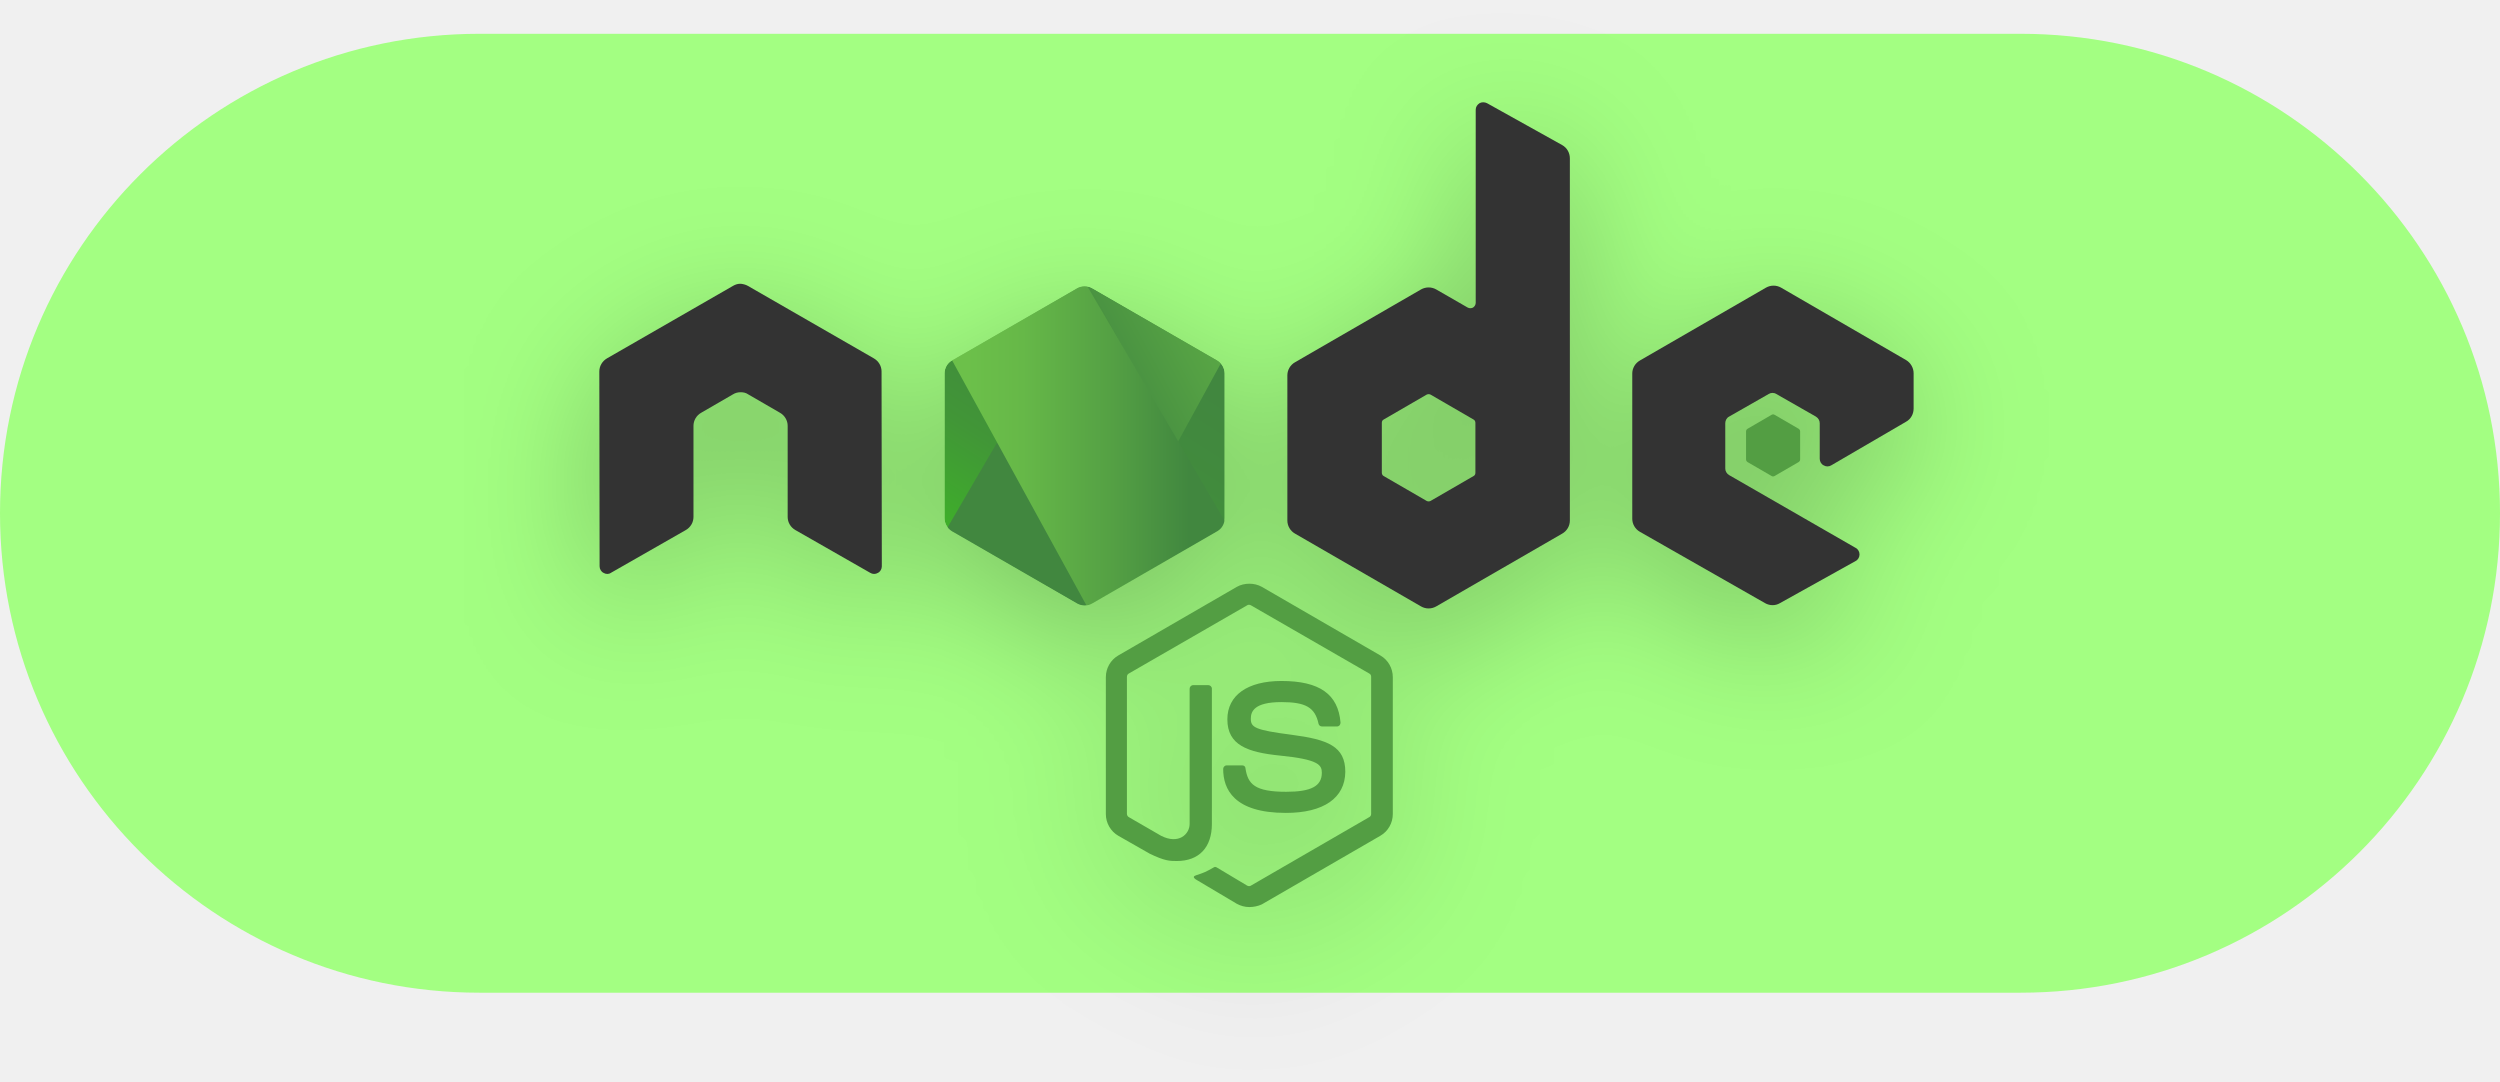
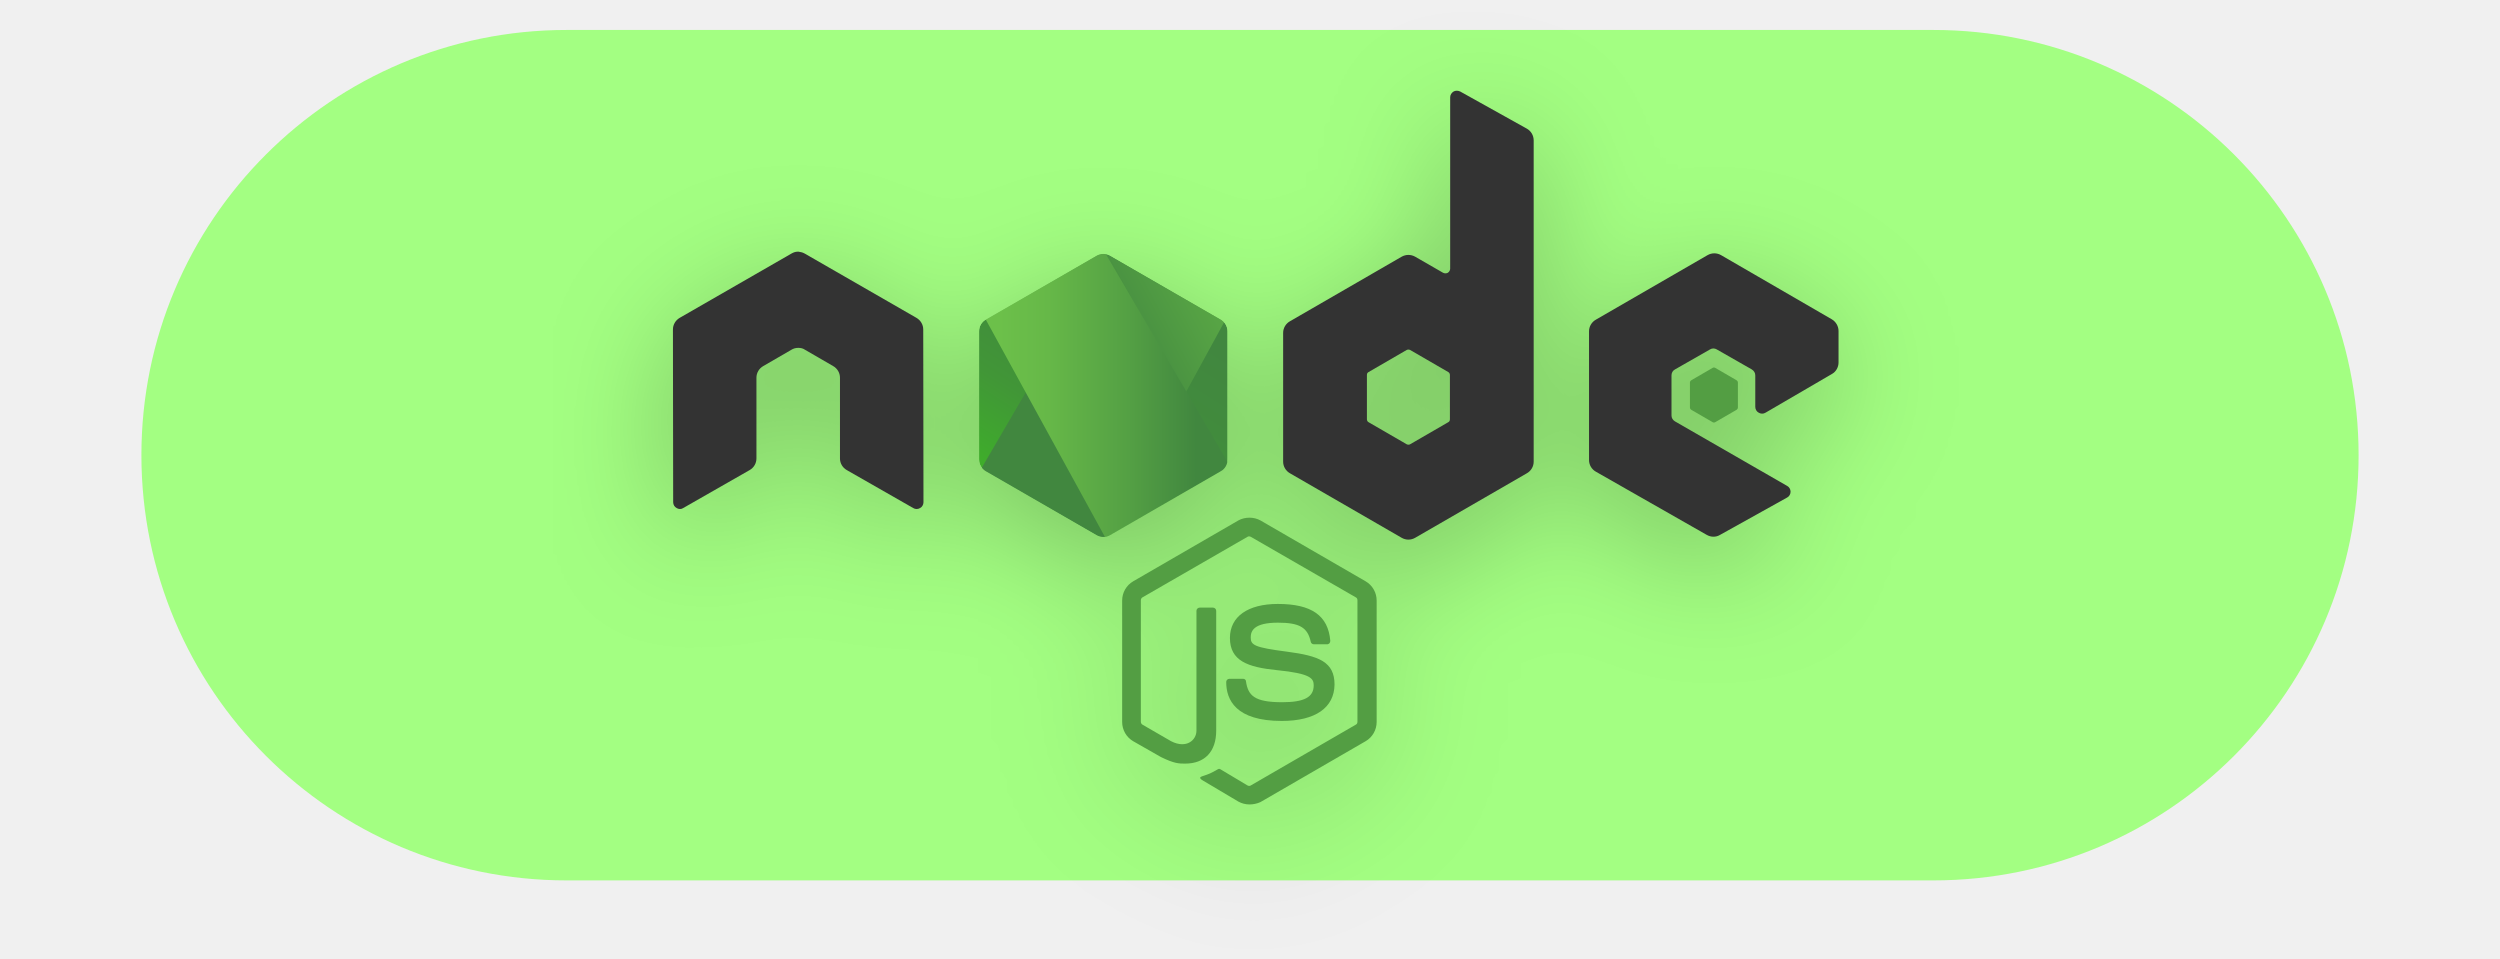
- <svg xmlns="http://www.w3.org/2000/svg" width="74" height="32" viewBox="0 0 74 32" fill="none">
+ <svg xmlns="http://www.w3.org/2000/svg" width="74" height="28.38" viewBox="0 0 74 32" fill="none">
  <path d="M0 15.192C0 7.354 6.354 1 14.192 1H59.808C67.646 1 74 7.354 74 15.192V15.192C74 23.03 67.646 29.384 59.808 29.384H14.192C6.354 29.384 0 23.03 0 15.192V15.192Z" fill="#A3FF82" />
  <g filter="url(#filter0_d)">
    <path d="M36.98 26.849C36.848 26.849 36.725 26.814 36.611 26.753L35.441 26.058C35.265 25.961 35.353 25.926 35.406 25.908C35.644 25.829 35.688 25.812 35.934 25.671C35.96 25.653 35.995 25.662 36.022 25.68L36.919 26.216C36.954 26.234 36.998 26.234 37.024 26.216L40.533 24.185C40.568 24.167 40.586 24.132 40.586 24.088V20.034C40.586 19.99 40.568 19.955 40.533 19.938L37.024 17.915C36.989 17.897 36.945 17.897 36.919 17.915L33.41 19.938C33.375 19.955 33.357 19.999 33.357 20.034V24.088C33.357 24.123 33.375 24.167 33.41 24.185L34.368 24.739C34.887 25.003 35.213 24.695 35.213 24.387V20.386C35.213 20.333 35.257 20.28 35.318 20.28H35.767C35.819 20.28 35.872 20.325 35.872 20.386V24.387C35.872 25.082 35.494 25.486 34.834 25.486C34.632 25.486 34.474 25.486 34.026 25.266L33.102 24.739C32.874 24.607 32.733 24.361 32.733 24.097V20.043C32.733 19.779 32.874 19.533 33.102 19.401L36.611 17.37C36.831 17.247 37.13 17.247 37.349 17.37L40.858 19.401C41.087 19.533 41.227 19.779 41.227 20.043V24.097C41.227 24.361 41.087 24.607 40.858 24.739L37.349 26.77C37.235 26.823 37.103 26.849 36.98 26.849H36.98ZM38.062 24.062C36.523 24.062 36.206 23.358 36.206 22.76C36.206 22.707 36.25 22.655 36.312 22.655H36.769C36.822 22.655 36.866 22.69 36.866 22.743C36.936 23.209 37.139 23.437 38.071 23.437C38.809 23.437 39.126 23.27 39.126 22.875C39.126 22.646 39.038 22.479 37.886 22.365C36.927 22.268 36.33 22.057 36.33 21.292C36.33 20.579 36.928 20.157 37.93 20.157C39.055 20.157 39.609 20.544 39.68 21.388C39.68 21.415 39.671 21.441 39.654 21.468C39.636 21.485 39.609 21.503 39.583 21.503H39.126C39.082 21.503 39.038 21.468 39.029 21.424C38.924 20.94 38.651 20.782 37.93 20.782C37.121 20.782 37.024 21.063 37.024 21.274C37.024 21.529 37.139 21.608 38.229 21.749C39.31 21.89 39.821 22.092 39.821 22.848C39.812 23.622 39.179 24.062 38.062 24.062Z" fill="#539E43" />
    <path d="M26.094 10.995C26.094 10.836 26.006 10.687 25.865 10.607L22.137 8.462C22.075 8.427 22.005 8.409 21.934 8.4H21.899C21.829 8.4 21.758 8.427 21.697 8.462L17.968 10.607C17.828 10.687 17.74 10.836 17.74 10.995L17.748 16.763C17.748 16.842 17.793 16.921 17.863 16.956C17.933 17 18.021 17 18.083 16.956L20.299 15.69C20.439 15.611 20.527 15.462 20.527 15.303V12.604C20.527 12.445 20.615 12.296 20.756 12.217L21.697 11.672C21.767 11.628 21.846 11.61 21.925 11.61C22.005 11.61 22.084 11.628 22.145 11.672L23.086 12.217C23.227 12.296 23.315 12.445 23.315 12.604V15.303C23.315 15.462 23.403 15.611 23.544 15.69L25.759 16.956C25.83 17 25.918 17 25.988 16.956C26.058 16.921 26.102 16.842 26.102 16.763L26.094 10.995Z" fill="#333333" />
    <path d="M44.015 3.054C43.945 3.019 43.857 3.019 43.795 3.054C43.725 3.098 43.681 3.168 43.681 3.247V8.963C43.681 9.016 43.655 9.069 43.602 9.104C43.549 9.13 43.496 9.13 43.444 9.104L42.511 8.567C42.443 8.529 42.366 8.508 42.287 8.508C42.209 8.508 42.131 8.529 42.063 8.567L38.334 10.722C38.194 10.801 38.106 10.95 38.106 11.109V15.409C38.106 15.567 38.194 15.717 38.334 15.796L42.063 17.95C42.131 17.989 42.209 18.01 42.287 18.01C42.366 18.01 42.443 17.989 42.511 17.95L46.24 15.796C46.381 15.717 46.468 15.567 46.468 15.409V4.689C46.468 4.522 46.381 4.373 46.24 4.294L44.015 3.054H44.015ZM43.672 13.993C43.672 14.037 43.655 14.072 43.619 14.09L42.344 14.828C42.327 14.837 42.307 14.842 42.287 14.842C42.267 14.842 42.248 14.837 42.23 14.828L40.955 14.09C40.92 14.072 40.902 14.028 40.902 13.993V12.516C40.902 12.472 40.92 12.437 40.955 12.419L42.23 11.68C42.248 11.672 42.267 11.667 42.287 11.667C42.307 11.667 42.327 11.672 42.344 11.68L43.619 12.419C43.655 12.437 43.672 12.481 43.672 12.516V13.993Z" fill="#333333" />
    <path d="M56.423 12.481C56.564 12.402 56.643 12.252 56.643 12.094V11.047C56.643 10.889 56.555 10.739 56.423 10.66L52.721 8.515C52.653 8.476 52.575 8.455 52.497 8.455C52.418 8.455 52.341 8.476 52.272 8.515L48.544 10.669C48.403 10.748 48.315 10.898 48.315 11.056V15.356C48.315 15.514 48.403 15.664 48.544 15.743L52.246 17.853C52.387 17.933 52.554 17.933 52.686 17.853L54.928 16.605C54.998 16.57 55.042 16.491 55.042 16.411C55.042 16.332 54.998 16.253 54.928 16.218L51.182 14.063C51.112 14.02 51.068 13.949 51.068 13.87V12.525C51.068 12.445 51.112 12.366 51.182 12.331L52.352 11.663C52.386 11.641 52.425 11.63 52.466 11.63C52.506 11.63 52.546 11.641 52.58 11.663L53.75 12.331C53.82 12.375 53.864 12.445 53.864 12.525V13.58C53.864 13.659 53.908 13.738 53.978 13.773C54.049 13.817 54.136 13.817 54.207 13.773L56.423 12.481V12.481Z" fill="#333333" />
    <path d="M52.439 12.278C52.453 12.27 52.468 12.265 52.483 12.265C52.499 12.265 52.514 12.27 52.527 12.278L53.24 12.692C53.266 12.709 53.284 12.736 53.284 12.771V13.597C53.284 13.633 53.266 13.659 53.24 13.677L52.527 14.09C52.514 14.098 52.499 14.103 52.483 14.103C52.468 14.103 52.453 14.098 52.439 14.09L51.727 13.677C51.701 13.659 51.683 13.633 51.683 13.597V12.771C51.683 12.736 51.701 12.709 51.727 12.692L52.439 12.278V12.278Z" fill="#539E43" />
    <mask id="mask0" mask-type="alpha" maskUnits="userSpaceOnUse" x="27" y="8" width="10" height="10">
      <path d="M32.328 8.532C32.26 8.493 32.183 8.473 32.104 8.473C32.026 8.473 31.948 8.493 31.88 8.532L28.178 10.669C28.037 10.748 27.958 10.898 27.958 11.056V15.338C27.958 15.497 28.046 15.646 28.178 15.725L31.88 17.862C31.948 17.901 32.026 17.922 32.104 17.922C32.183 17.922 32.26 17.901 32.328 17.862L36.031 15.725C36.171 15.646 36.25 15.497 36.25 15.338V11.056C36.25 10.898 36.162 10.748 36.031 10.669L32.328 8.532Z" fill="white" />
    </mask>
    <g mask="url(#mask0)">
      <path d="M32.328 8.532C32.26 8.493 32.183 8.473 32.104 8.473C32.026 8.473 31.948 8.493 31.88 8.532L28.178 10.669C28.037 10.748 27.958 10.898 27.958 11.056V15.338C27.958 15.497 28.046 15.646 28.178 15.725L31.88 17.862C31.948 17.901 32.026 17.922 32.104 17.922C32.183 17.922 32.26 17.901 32.328 17.862L36.031 15.725C36.171 15.646 36.25 15.497 36.25 15.338V11.056C36.25 10.898 36.162 10.748 36.031 10.669L32.328 8.532Z" fill="url(#paint0_linear)" />
      <path d="M36.039 10.669L32.32 8.532C32.283 8.514 32.245 8.499 32.205 8.488L28.037 15.629C28.072 15.671 28.113 15.707 28.16 15.734L31.88 17.871C31.985 17.933 32.108 17.95 32.223 17.915L36.136 10.757C36.11 10.722 36.074 10.695 36.039 10.669V10.669Z" fill="url(#paint1_linear)" />
      <path fill-rule="evenodd" clip-rule="evenodd" d="M36.048 15.725C36.154 15.664 36.233 15.558 36.268 15.444L32.188 8.479C32.082 8.462 31.968 8.471 31.871 8.532L28.178 10.66L32.161 17.924C32.219 17.914 32.275 17.897 32.328 17.871L36.048 15.726L36.048 15.725Z" fill="url(#paint2_linear)" />
      <path fill-rule="evenodd" clip-rule="evenodd" d="M36.048 15.725L32.337 17.862C32.285 17.889 32.228 17.907 32.17 17.915L32.24 18.047L36.356 15.664V15.611L36.25 15.435C36.233 15.558 36.154 15.664 36.048 15.725V15.725Z" fill="url(#paint3_linear)" />
      <path fill-rule="evenodd" clip-rule="evenodd" d="M36.048 15.725L32.337 17.862C32.285 17.889 32.228 17.907 32.17 17.915L32.24 18.047L36.356 15.664V15.611L36.25 15.435C36.233 15.558 36.154 15.664 36.048 15.725V15.725Z" fill="url(#paint4_linear)" />
    </g>
  </g>
  <defs>
    <filter id="filter0_d" x="13.74" y="0.027" width="46.903" height="31.822" filterUnits="userSpaceOnUse" color-interpolation-filters="sRGB">
      <feFlood flood-opacity="0" result="BackgroundImageFix" />
      <feColorMatrix in="SourceAlpha" type="matrix" values="0 0 0 0 0 0 0 0 0 0 0 0 0 0 0 0 0 0 127 0" />
      <feOffset dy="1" />
      <feGaussianBlur stdDeviation="2" />
      <feColorMatrix type="matrix" values="0 0 0 0 0 0 0 0 0 0 0 0 0 0 0 0 0 0 0.25 0" />
      <feBlend mode="normal" in2="BackgroundImageFix" result="effect1_dropShadow" />
      <feBlend mode="normal" in="SourceGraphic" in2="effect1_dropShadow" result="shape" />
    </filter>
    <linearGradient id="paint0_linear" x1="33.612" y1="10.125" x2="29.555" y2="16.501" gradientUnits="userSpaceOnUse">
      <stop stop-color="#41873F" />
      <stop offset="0.329" stop-color="#418B3D" />
      <stop offset="0.635" stop-color="#419637" />
      <stop offset="0.932" stop-color="#3FA92D" />
      <stop offset="1" stop-color="#3FAE2A" />
    </linearGradient>
    <linearGradient id="paint1_linear" x1="31.542" y1="13.699" x2="41.705" y2="8.177" gradientUnits="userSpaceOnUse">
      <stop offset="0.138" stop-color="#41873F" />
      <stop offset="0.403" stop-color="#54A044" />
      <stop offset="0.714" stop-color="#66B848" />
      <stop offset="0.908" stop-color="#6CC04A" />
    </linearGradient>
    <linearGradient id="paint2_linear" x1="27.823" y1="13.197" x2="36.389" y2="13.197" gradientUnits="userSpaceOnUse">
      <stop offset="0.092" stop-color="#6CC04A" />
      <stop offset="0.286" stop-color="#66B848" />
      <stop offset="0.597" stop-color="#54A044" />
      <stop offset="0.862" stop-color="#41873F" />
    </linearGradient>
    <linearGradient id="paint3_linear" x1="27.823" y1="16.748" x2="36.389" y2="16.748" gradientUnits="userSpaceOnUse">
      <stop offset="0.092" stop-color="#6CC04A" />
      <stop offset="0.286" stop-color="#66B848" />
      <stop offset="0.597" stop-color="#54A044" />
      <stop offset="0.862" stop-color="#41873F" />
    </linearGradient>
    <linearGradient id="paint4_linear" x1="37.637" y1="9.923" x2="35.467" y2="21.295" gradientUnits="userSpaceOnUse">
      <stop stop-color="#41873F" />
      <stop offset="0.329" stop-color="#418B3D" />
      <stop offset="0.635" stop-color="#419637" />
      <stop offset="0.932" stop-color="#3FA92D" />
      <stop offset="1" stop-color="#3FAE2A" />
    </linearGradient>
  </defs>
</svg>
